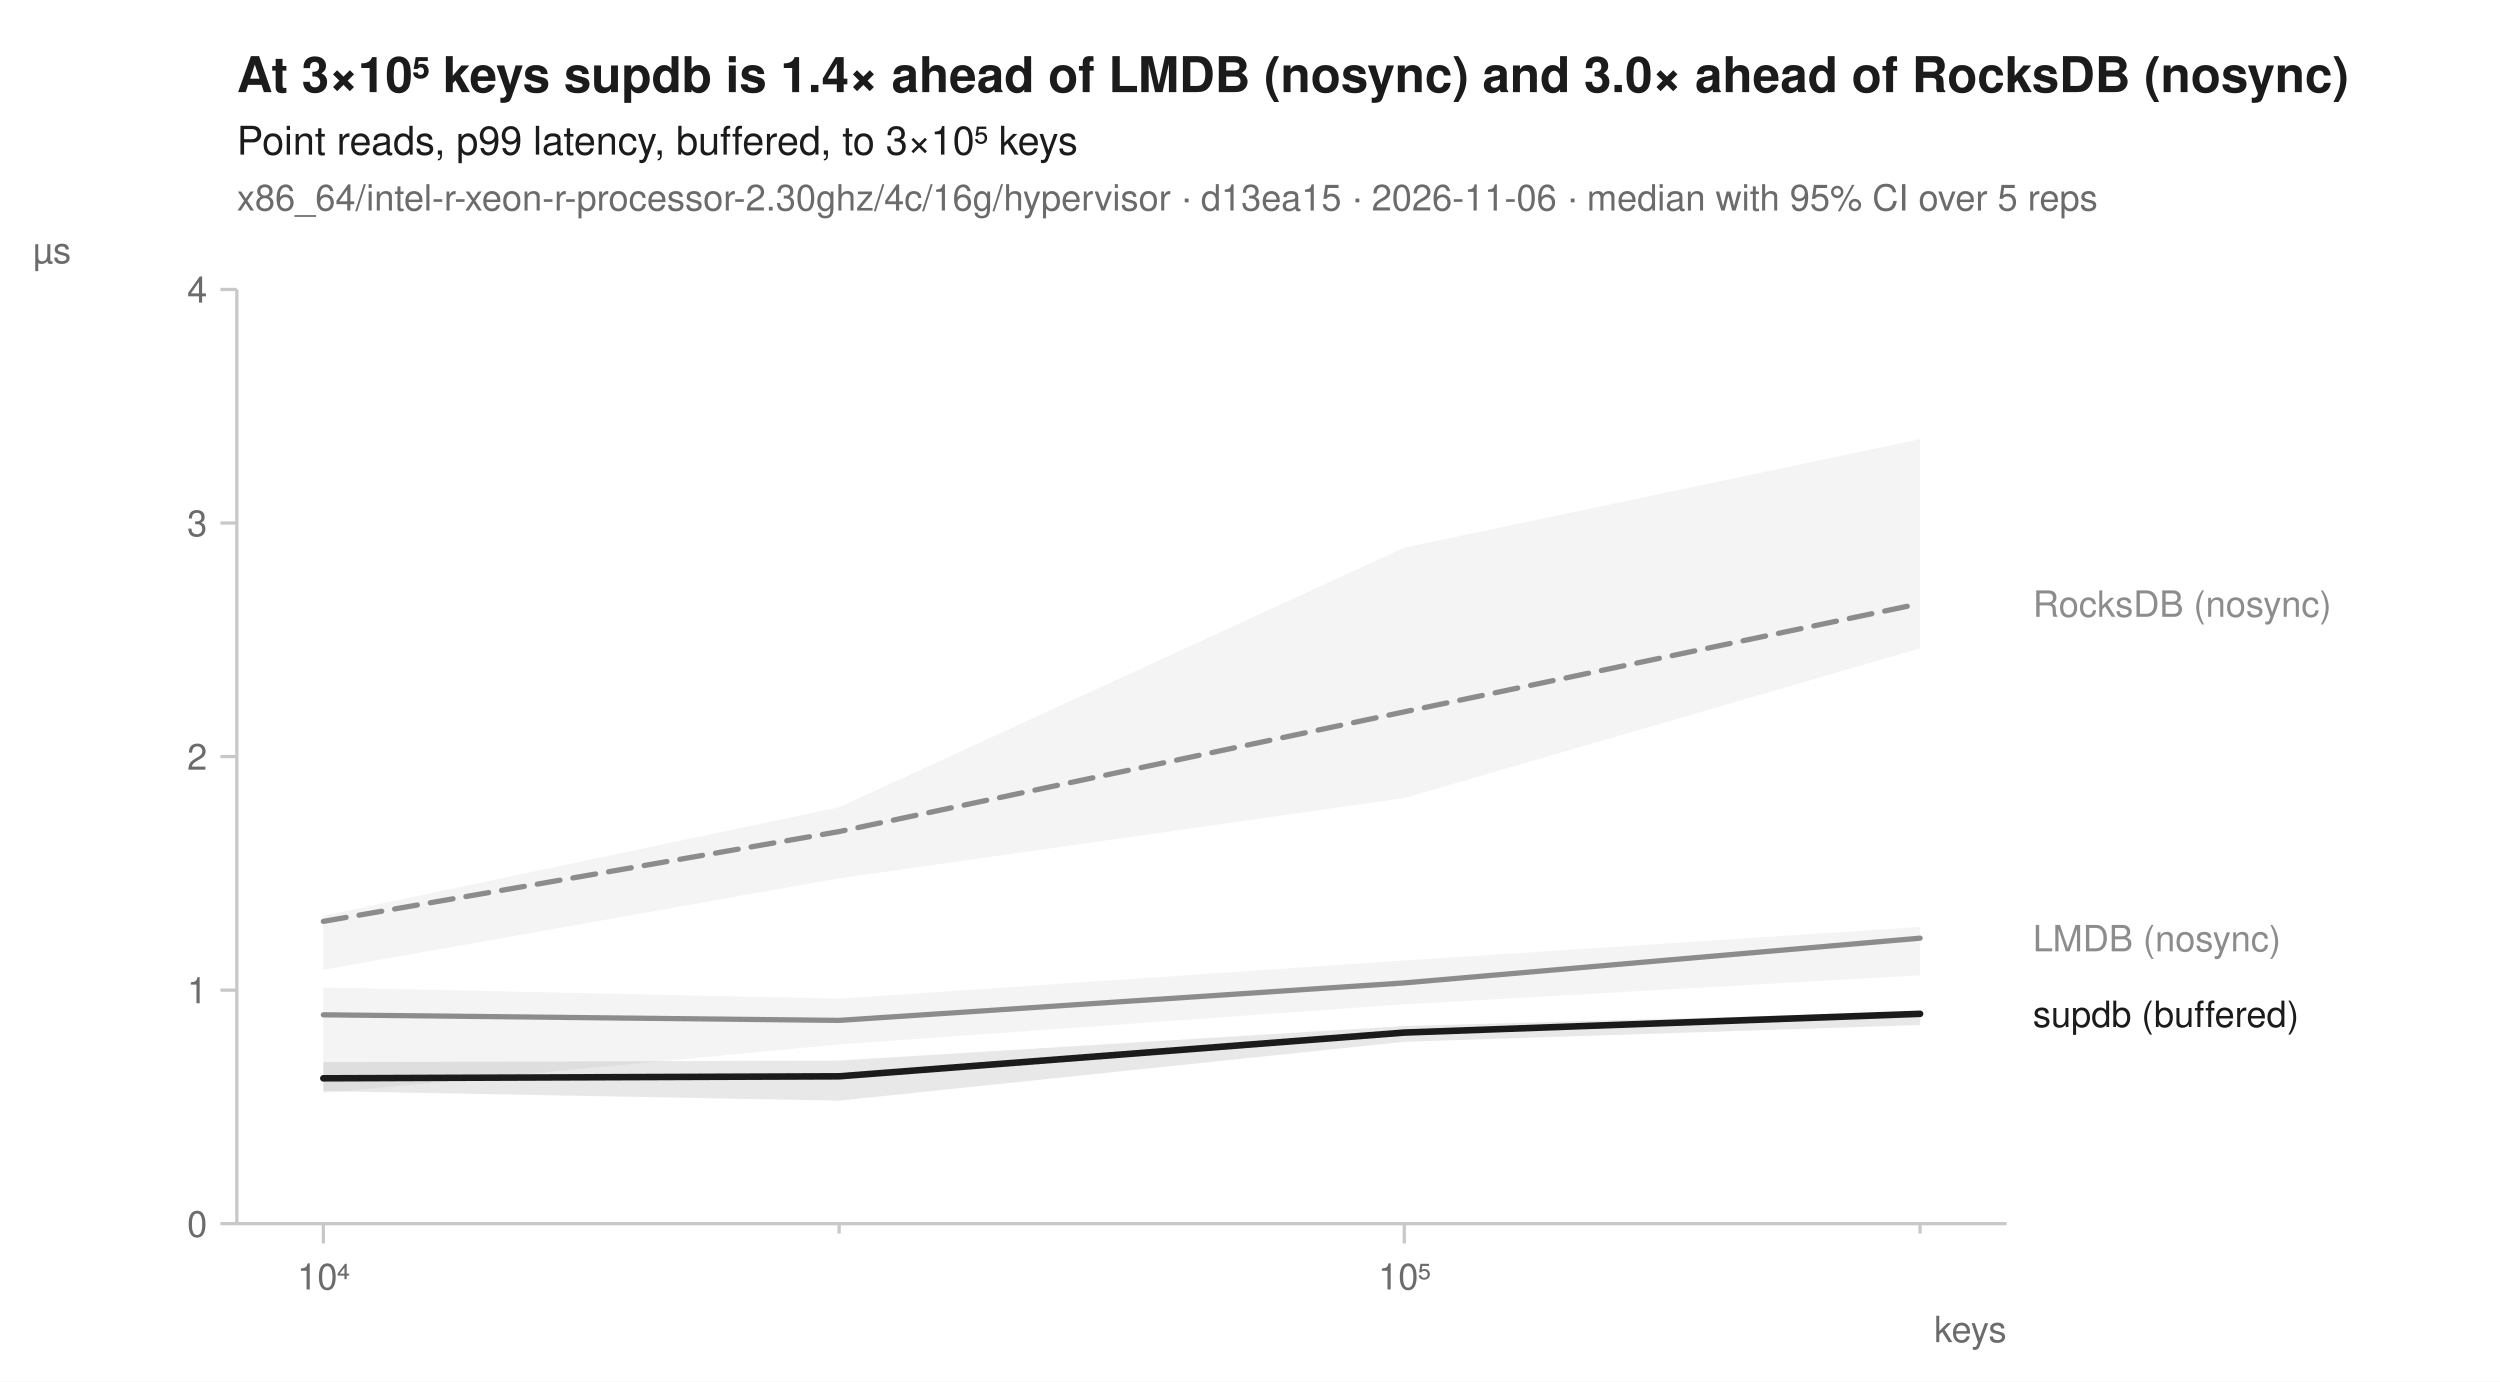
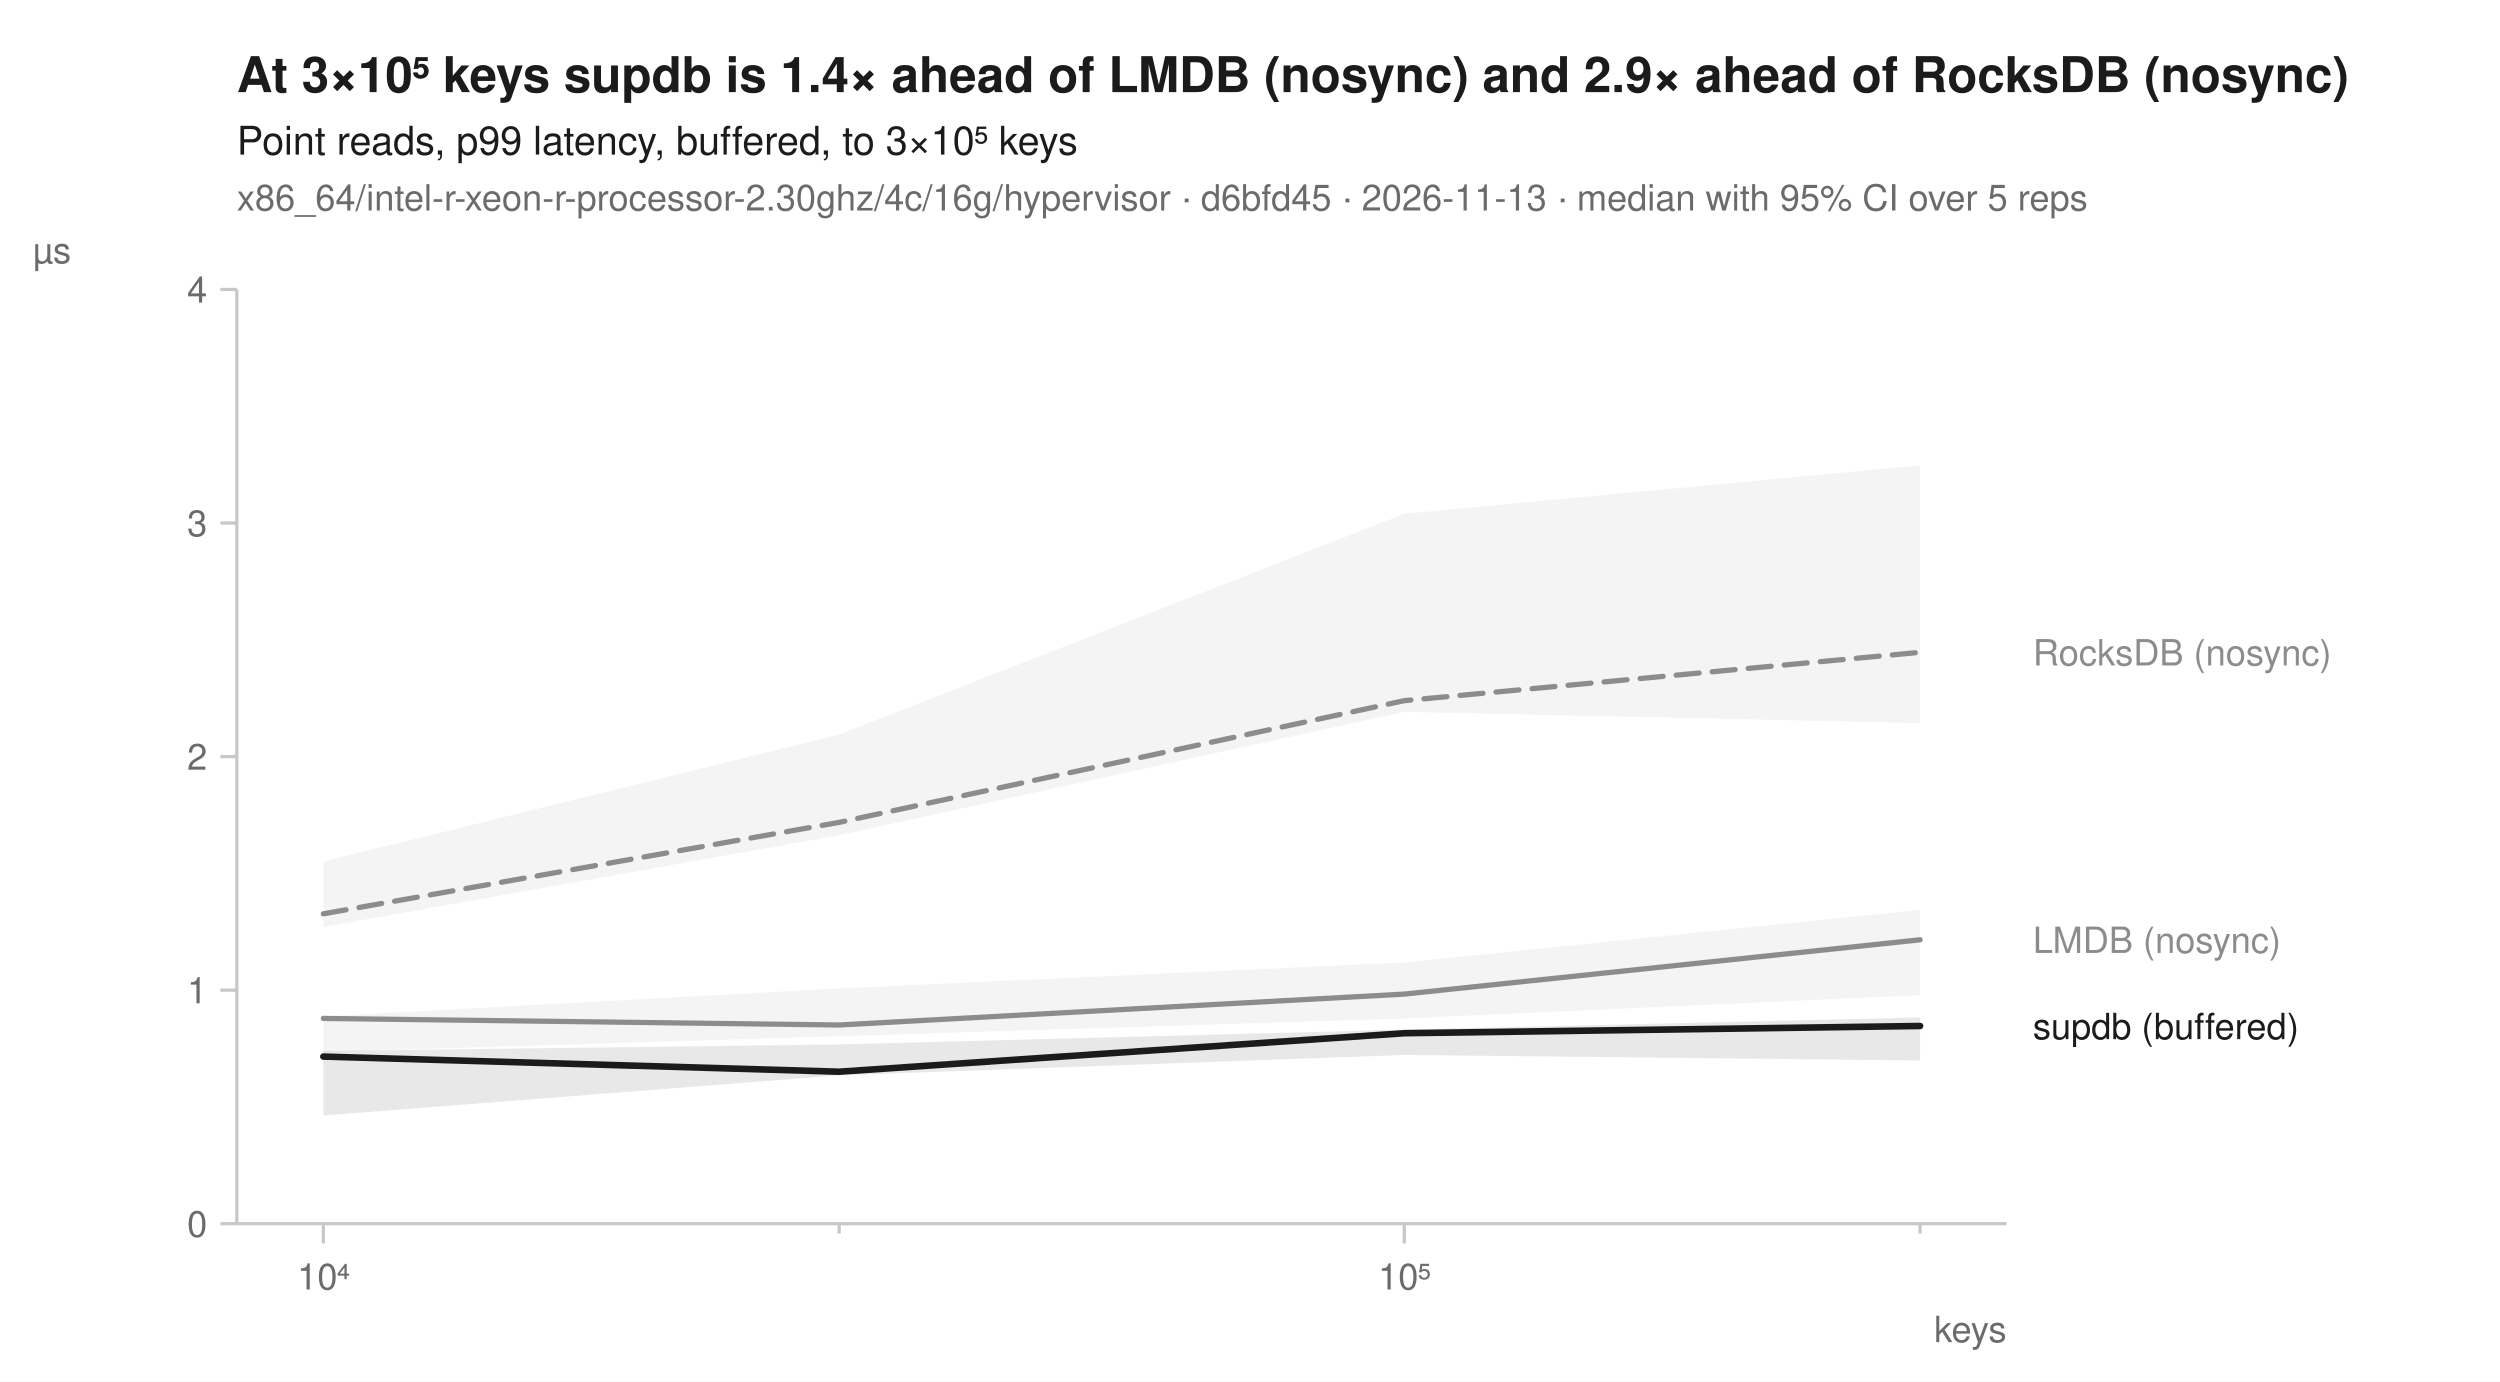
<svg xmlns="http://www.w3.org/2000/svg" width="760" height="420" viewBox="0 0 760 420" font-family="-apple-system, BlinkMacSystemFont, 'Segoe UI', Helvetica, Arial, sans-serif" fill="#1b1b1b">
  <rect width="760" height="420" fill="white" />
-   <text x="72" y="28" font-size="15" font-weight="600">At 3×10⁵ keys supdb is 1.4× ahead of LMDB (nosync) and 3.0× ahead of RocksDB (nosync)</text>
+   <text x="72" y="28" font-size="15" font-weight="600">At 3×10⁵ keys supdb is 1.4× ahead of LMDB (nosync) and 2.9× ahead of RocksDB (nosync)</text>
  <text x="72" y="47" font-size="12">Point reads, p99 latency, buffered, to 3×10⁵ keys</text>
-   <text x="72" y="64" font-size="11" fill="#6b6b6b">x86_64/intel-r-xeon-r-processor-2.30ghz/4c/16g/hypervisor · d13ea15 · 2026-11-06 · median with 95% CI over 5 reps</text>
+   <text x="72" y="64" font-size="11" fill="#6b6b6b">x86_64/intel-r-xeon-r-processor-2.30ghz/4c/16g/hypervisor · d6bfd45 · 2026-11-13 · median with 95% CI over 5 reps</text>
  <line x1="72" y1="372" x2="610" y2="372" stroke="#c8c8c8" stroke-width="1" />
  <line x1="72" y1="88" x2="72" y2="372" stroke="#c8c8c8" stroke-width="1" />
  <line x1="98.3" y1="372" x2="98.3" y2="378" stroke="#c8c8c8" stroke-width="1" />
  <text x="98.3" y="392" font-size="11" text-anchor="middle" fill="#6b6b6b">10⁴</text>
  <line x1="255.1" y1="372" x2="255.1" y2="375" stroke="#c8c8c8" stroke-width="1" />
  <line x1="426.9" y1="372" x2="426.9" y2="378" stroke="#c8c8c8" stroke-width="1" />
  <text x="426.9" y="392" font-size="11" text-anchor="middle" fill="#6b6b6b">10⁵</text>
  <line x1="583.7" y1="372" x2="583.7" y2="375" stroke="#c8c8c8" stroke-width="1" />
  <text x="610" y="408" font-size="11" text-anchor="end" fill="#6b6b6b">keys</text>
  <line x1="67" y1="372.0" x2="72" y2="372.0" stroke="#c8c8c8" stroke-width="1" />
  <text x="63" y="376.0" font-size="11" text-anchor="end" fill="#6b6b6b">0</text>
  <line x1="67" y1="301.0" x2="72" y2="301.0" stroke="#c8c8c8" stroke-width="1" />
  <text x="63" y="305.0" font-size="11" text-anchor="end" fill="#6b6b6b">1</text>
  <line x1="67" y1="230.0" x2="72" y2="230.0" stroke="#c8c8c8" stroke-width="1" />
  <text x="63" y="234.0" font-size="11" text-anchor="end" fill="#6b6b6b">2</text>
  <line x1="67" y1="159.0" x2="72" y2="159.0" stroke="#c8c8c8" stroke-width="1" />
  <text x="63" y="163.0" font-size="11" text-anchor="end" fill="#6b6b6b">3</text>
  <line x1="67" y1="88.0" x2="72" y2="88.0" stroke="#c8c8c8" stroke-width="1" />
  <text x="63" y="92.0" font-size="11" text-anchor="end" fill="#6b6b6b">4</text>
  <text x="10" y="80" font-size="11" text-anchor="start" fill="#6b6b6b">µs</text>
-   <path d="M98.3,278.4 L255.1,245.4 L426.9,166.5 L583.7,133.5 L583.7,197.1 L426.9,242.6 L255.1,267.0 L98.3,294.8 Z" fill="#8c8c8c" fill-opacity="0.10" />
-   <path d="M98.3,300.2 L255.1,303.6 L426.9,292.0 L583.7,281.8 L583.7,296.5 L426.9,305.3 L255.1,317.5 L98.3,332.3 Z" fill="#8c8c8c" fill-opacity="0.10" />
-   <path d="M98.3,322.9 L255.1,322.4 L426.9,311.9 L583.7,307.6 L583.7,311.6 L426.9,316.7 L255.1,334.6 L98.3,331.7 Z" fill="#1b1b1b" fill-opacity="0.10" />
-   <path d="M98.3,280.1 L255.1,252.8 L426.9,216.4 L583.7,183.5 " fill="none" stroke="#8c8c8c" stroke-width="1.6" stroke-linejoin="round" stroke-linecap="round" stroke-dasharray="7,4" />
-   <path d="M98.3,308.5 L255.1,310.2 L426.9,298.8 L583.7,285.2 " fill="none" stroke="#8c8c8c" stroke-width="1.6" stroke-linejoin="round" stroke-linecap="round" />
-   <path d="M98.3,327.8 L255.1,327.2 L426.9,313.9 L583.7,308.2 " fill="none" stroke="#1b1b1b" stroke-width="2" stroke-linejoin="round" stroke-linecap="round" />
-   <text x="618.0" y="187.5" font-size="11" fill="#8c8c8c">RocksDB (nosync)</text>
-   <text x="618.0" y="289.2" font-size="11" fill="#8c8c8c">LMDB (nosync)</text>
-   <text x="618.0" y="312.2" font-size="11" fill="#1b1b1b">supdb (buffered)</text>
+   <path d="M98.3,261.9 L255.1,223.3 L426.9,156.2 L583.7,141.5 L583.7,219.8 L426.9,216.4 L255.1,253.9 L98.3,281.8 Z" fill="#8c8c8c" fill-opacity="0.10" />
+   <path d="M98.3,309.0 L255.1,300.5 L426.9,292.6 L583.7,276.6 L583.7,302.5 L426.9,309.6 L255.1,315.0 L98.3,319.8 Z" fill="#8c8c8c" fill-opacity="0.10" />
+   <path d="M98.3,319.5 L255.1,317.5 L426.9,313.0 L583.7,309.3 L583.7,322.4 L426.9,320.7 L255.1,326.9 L98.3,339.1 Z" fill="#1b1b1b" fill-opacity="0.10" />
+   <path d="M98.3,277.8 L255.1,250.0 L426.9,213.0 L583.7,198.3 " fill="none" stroke="#8c8c8c" stroke-width="1.6" stroke-linejoin="round" stroke-linecap="round" stroke-dasharray="7,4" />
+   <path d="M98.3,309.6 L255.1,311.6 L426.9,302.2 L583.7,285.7 " fill="none" stroke="#8c8c8c" stroke-width="1.6" stroke-linejoin="round" stroke-linecap="round" />
+   <path d="M98.3,321.2 L255.1,325.8 L426.9,314.1 L583.7,311.9 " fill="none" stroke="#1b1b1b" stroke-width="2" stroke-linejoin="round" stroke-linecap="round" />
+   <text x="618.0" y="202.3" font-size="11" fill="#8c8c8c">RocksDB (nosync)</text>
+   <text x="618.0" y="289.7" font-size="11" fill="#8c8c8c">LMDB (nosync)</text>
+   <text x="618.0" y="315.9" font-size="11" fill="#1b1b1b">supdb (buffered)</text>
</svg>
